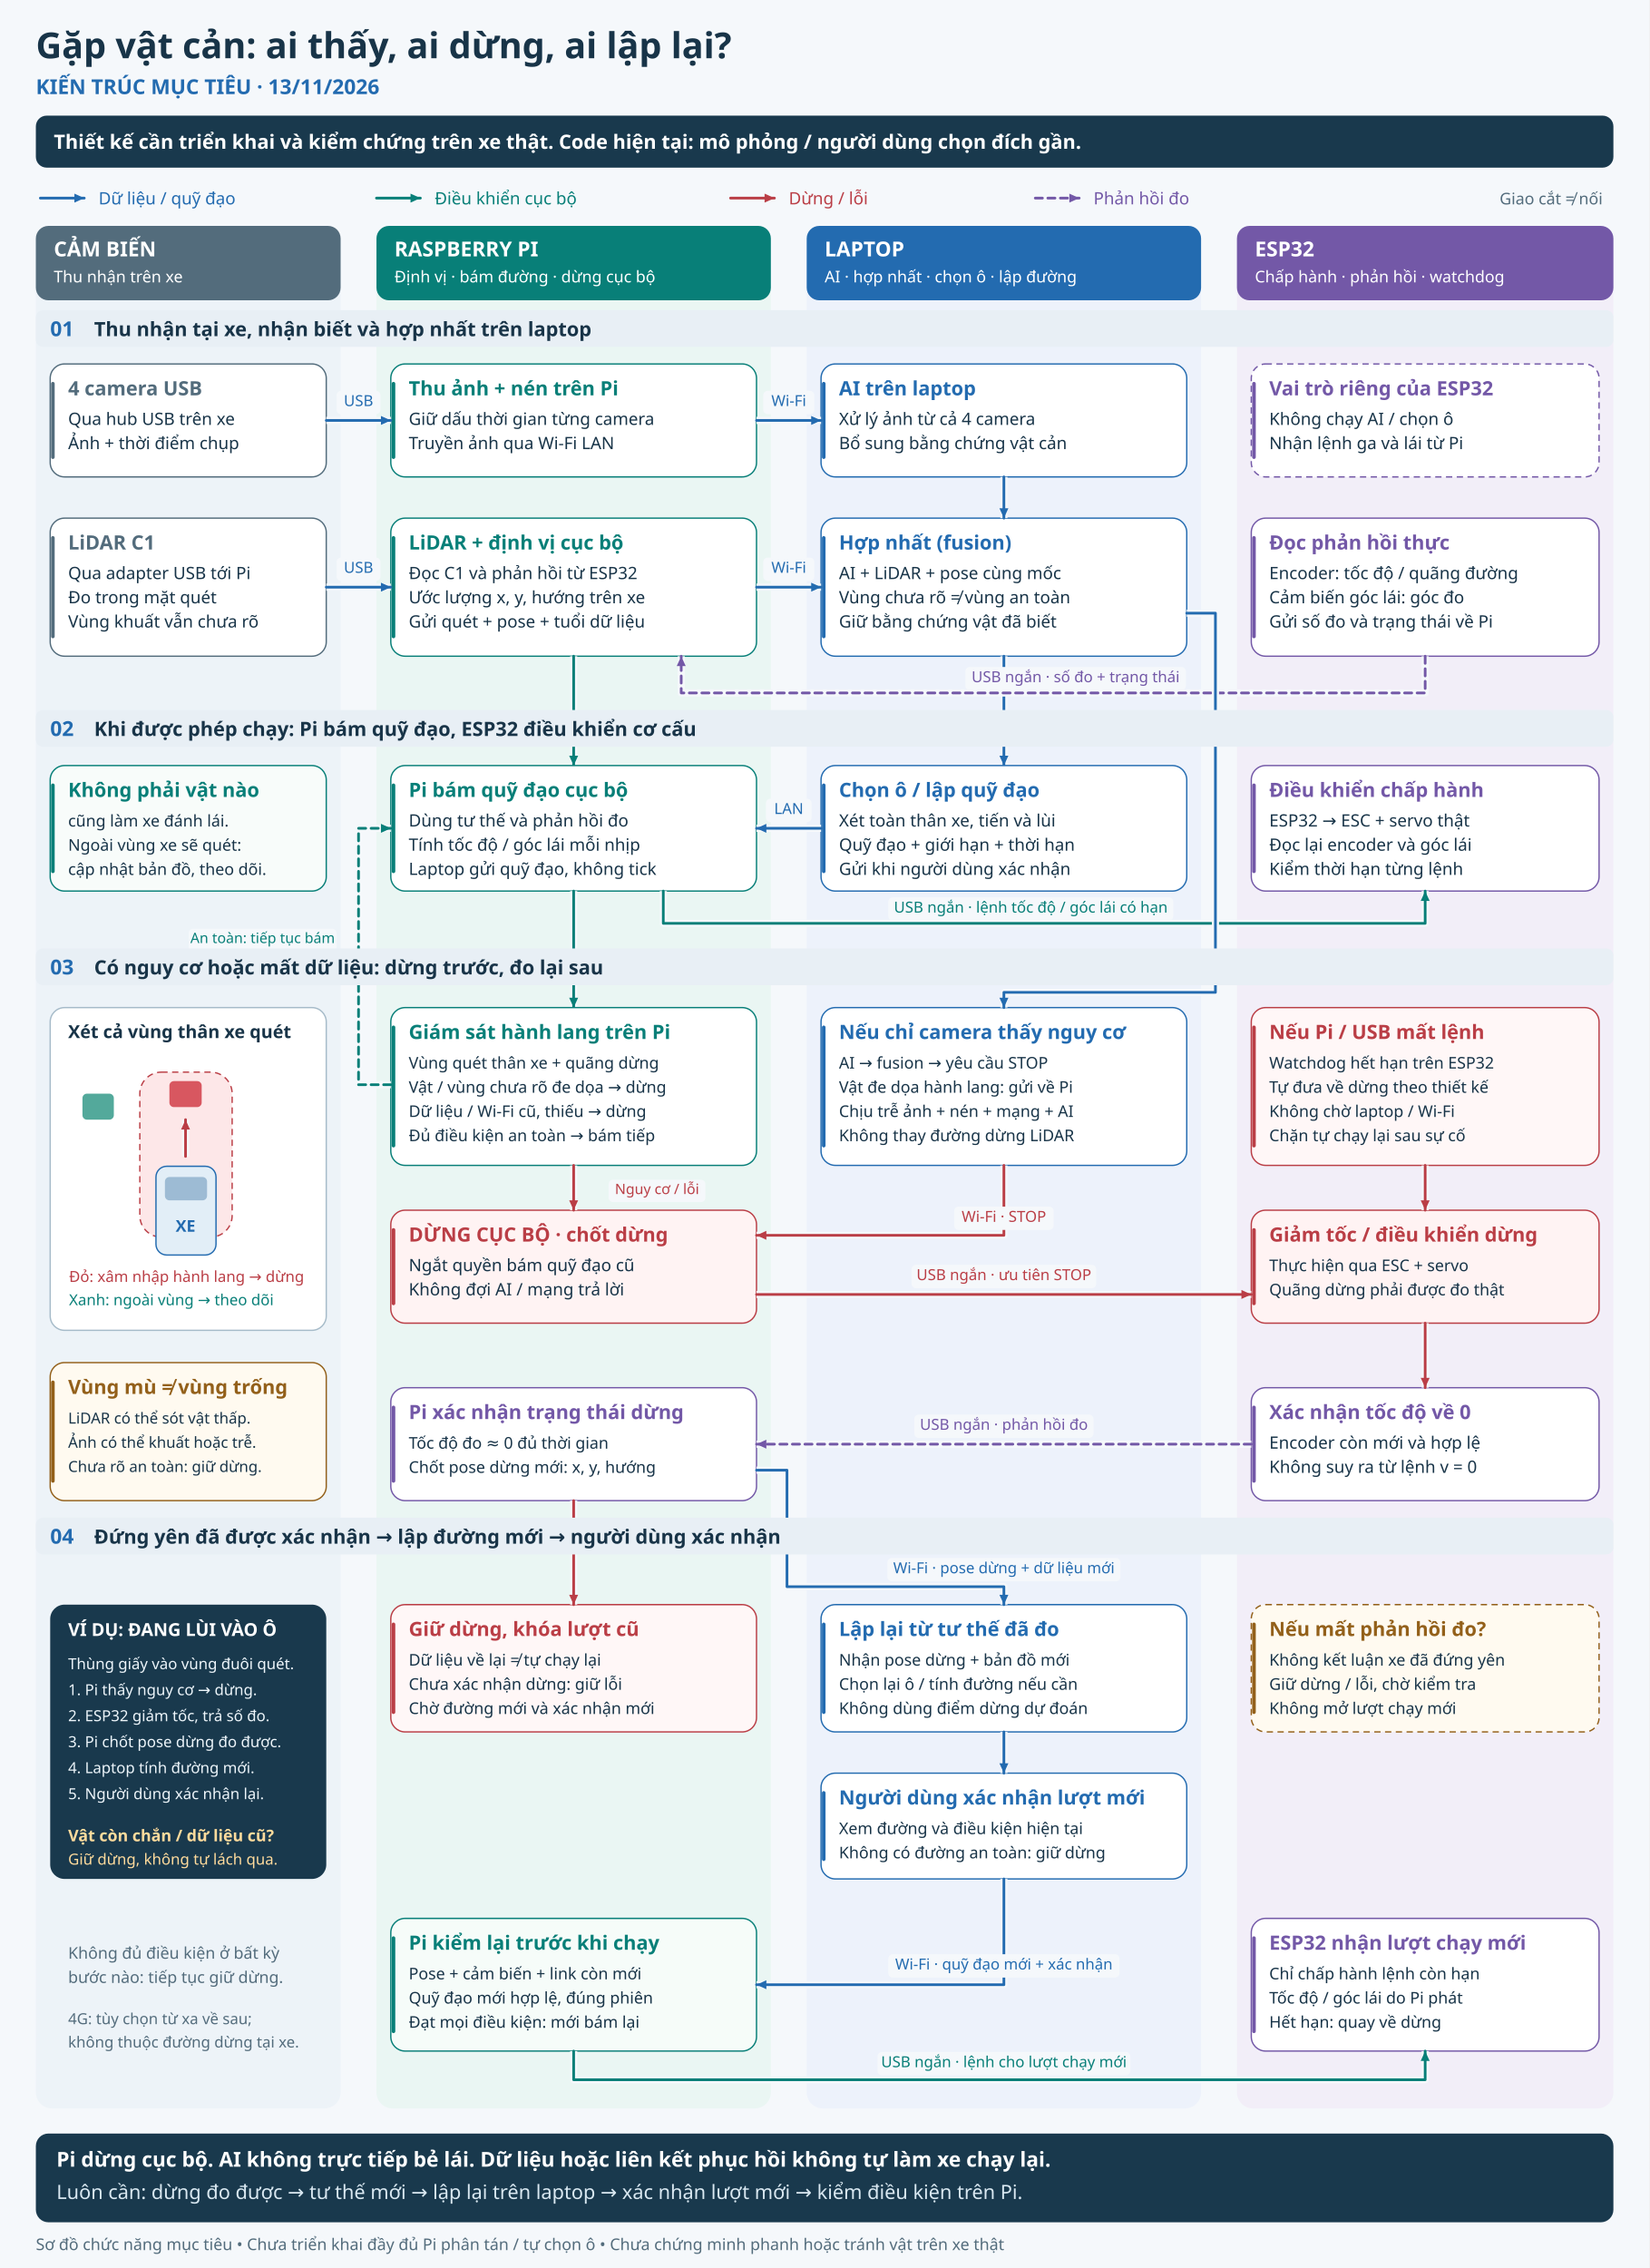
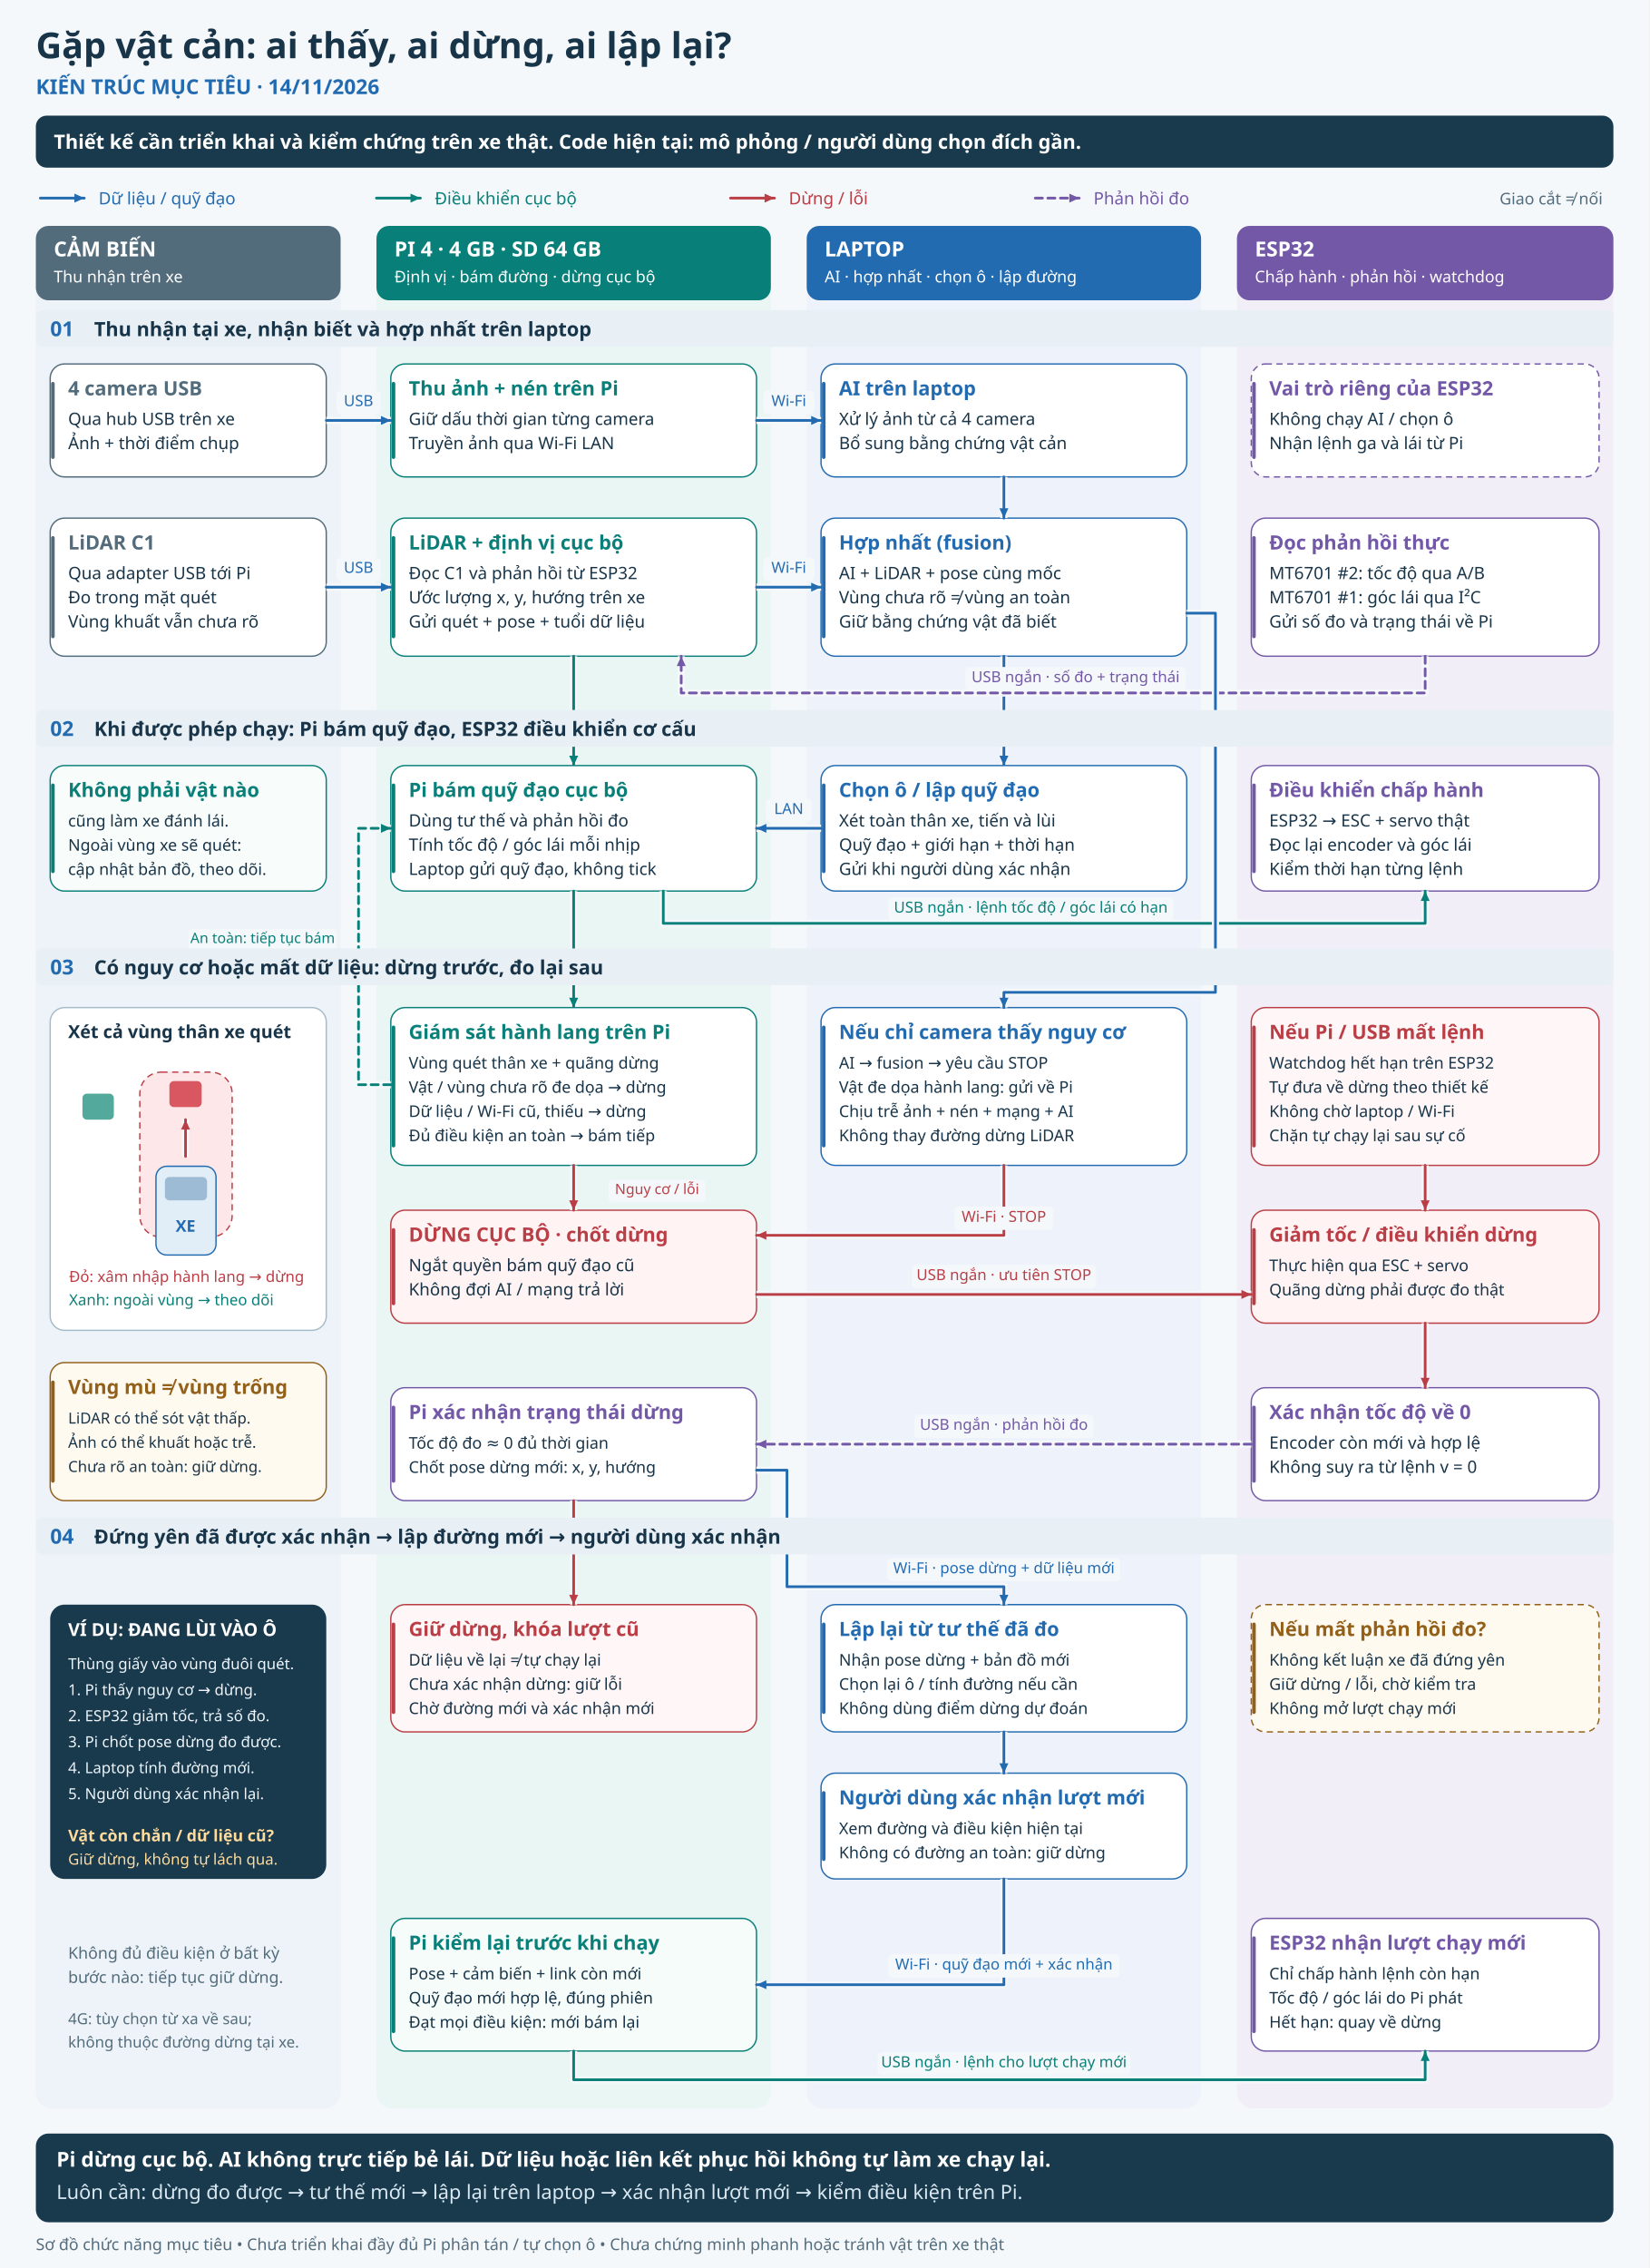
<svg xmlns="http://www.w3.org/2000/svg" width="1840" height="2530" viewBox="0 0 1840 2530" role="img" aria-labelledby="title desc">
  <rect width="1840" height="2530" fill="#f5f8fb" />
  <g font-family="Segoe UI" font-size="20">
    <text x="40" y="65" font-size="40" fill="#183448" font-weight="600" text-anchor="start">Gặp vật cản: ai thấy, ai dừng, ai lập lại?</text>
-     <text x="40" y="105" font-size="23" fill="#236bb0" font-weight="600" text-anchor="start">KIẾN TRÚC MỤC TIÊU · 13/11/2026</text>
+     <text x="40" y="105" font-size="23" fill="#236bb0" font-weight="600" text-anchor="start">KIẾN TRÚC MỤC TIÊU · 14/11/2026</text>
    <rect x="40" y="129" width="1760" height="58" rx="12" fill="#19394d" stroke="none" stroke-width="1.5" />
    <text x="60" y="166" font-size="22" fill="white" font-weight="600" text-anchor="start">Thiết kế cần triển khai và kiểm chứng trên xe thật. Code hiện tại: mô phỏng / người dùng chọn đích gần.</text>
    <path d="M 45,221 L 94,221" fill="none" stroke="#f5f8fb" stroke-width="8" stroke-linejoin="round" />
    <path d="M 45,221 L 94,221" fill="none" stroke="#236bb0" stroke-width="3" stroke-linecap="round" stroke-linejoin="round" />
    <polygon points="94.00,221.00 83.00,216.00 83.00,226.00" fill="#236bb0" />
    <text x="110" y="228" font-size="19" fill="#236bb0" font-weight="400" text-anchor="start">Dữ liệu / quỹ đạo</text>
    <path d="M 420,221 L 469,221" fill="none" stroke="#f5f8fb" stroke-width="8" stroke-linejoin="round" />
    <path d="M 420,221 L 469,221" fill="none" stroke="#087f78" stroke-width="3" stroke-linecap="round" stroke-linejoin="round" />
    <polygon points="469.00,221.00 458.00,216.00 458.00,226.00" fill="#087f78" />
    <text x="485" y="228" font-size="19" fill="#087f78" font-weight="400" text-anchor="start">Điều khiển cục bộ</text>
    <path d="M 815,221 L 864,221" fill="none" stroke="#f5f8fb" stroke-width="8" stroke-linejoin="round" />
    <path d="M 815,221 L 864,221" fill="none" stroke="#ba3e46" stroke-width="3" stroke-linecap="round" stroke-linejoin="round" />
    <polygon points="864.00,221.00 853.00,216.00 853.00,226.00" fill="#ba3e46" />
    <text x="880" y="228" font-size="19" fill="#ba3e46" font-weight="400" text-anchor="start">Dừng / lỗi</text>
    <path d="M 1155,221 L 1204,221" fill="none" stroke="#f5f8fb" stroke-width="8" stroke-linejoin="round" />
    <path d="M 1155,221 L 1204,221" fill="none" stroke="#7358a7" stroke-width="3" stroke-linecap="round" stroke-linejoin="round" stroke-dasharray="8 6" />
    <polygon points="1204.00,221.00 1193.00,216.00 1193.00,226.00" fill="#7358a7" />
    <text x="1220" y="228" font-size="19" fill="#7358a7" font-weight="400" text-anchor="start">Phản hồi đo</text>
    <text x="1788" y="228" font-size="18" fill="#536c7c" font-weight="400" text-anchor="end">Giao cắt ≠ nối</text>
    <rect x="40" y="252" width="340" height="2100" rx="18" fill="#edf3f8" stroke="none" stroke-width="1.5" />
    <rect x="40" y="252" width="340" height="83" rx="14" fill="#536c7c" stroke="none" stroke-width="1.5" />
    <text x="60" y="286" font-size="23" fill="white" font-weight="600" text-anchor="start">CẢM BIẾN</text>
    <text x="60" y="315" font-size="18" fill="white" font-weight="400" text-anchor="start">Thu nhận trên xe</text>
    <rect x="420" y="252" width="440" height="2100" rx="18" fill="#eaf6f3" stroke="none" stroke-width="1.5" />
    <rect x="420" y="252" width="440" height="83" rx="14" fill="#087f78" stroke="none" stroke-width="1.5" />
-     <text x="440" y="286" font-size="23" fill="white" font-weight="600" text-anchor="start">RASPBERRY PI</text>
+     <text x="440" y="286" font-size="23" fill="white" font-weight="600" text-anchor="start">PI 4 · 4 GB · SD 64 GB</text>
    <text x="440" y="315" font-size="18" fill="white" font-weight="400" text-anchor="start">Định vị · bám đường · dừng cục bộ</text>
    <rect x="900" y="252" width="440" height="2100" rx="18" fill="#edf2fb" stroke="none" stroke-width="1.5" />
    <rect x="900" y="252" width="440" height="83" rx="14" fill="#236bb0" stroke="none" stroke-width="1.5" />
    <text x="920" y="286" font-size="23" fill="white" font-weight="600" text-anchor="start">LAPTOP</text>
    <text x="920" y="315" font-size="18" fill="white" font-weight="400" text-anchor="start">AI · hợp nhất · chọn ô · lập đường</text>
    <rect x="1380" y="252" width="420" height="2100" rx="18" fill="#f2eef8" stroke="none" stroke-width="1.5" />
    <rect x="1380" y="252" width="420" height="83" rx="14" fill="#7358a7" stroke="none" stroke-width="1.5" />
    <text x="1400" y="286" font-size="23" fill="white" font-weight="600" text-anchor="start">ESP32</text>
    <text x="1400" y="315" font-size="18" fill="white" font-weight="400" text-anchor="start">Chấp hành · phản hồi · watchdog</text>
    <rect x="56" y="406" width="308" height="126" rx="16" fill="white" stroke="#536c7c" stroke-width="1.5" />
    <rect x="57" y="426" width="4" height="86" rx="2" fill="#536c7c" stroke="none" stroke-width="1.5" />
    <text x="76" y="441" font-size="22" fill="#536c7c" font-weight="600" text-anchor="start">4 camera USB</text>
    <text x="76" y="474" font-size="19" fill="#183448" font-weight="400" text-anchor="start">Qua hub USB trên xe</text>
    <text x="76" y="501" font-size="19" fill="#183448" font-weight="400" text-anchor="start">Ảnh + thời điểm chụp</text>
    <rect x="436" y="406" width="408" height="126" rx="16" fill="white" stroke="#087f78" stroke-width="1.5" />
    <rect x="437" y="426" width="4" height="86" rx="2" fill="#087f78" stroke="none" stroke-width="1.5" />
    <text x="456" y="441" font-size="22" fill="#087f78" font-weight="600" text-anchor="start">Thu ảnh + nén trên Pi</text>
    <text x="456" y="474" font-size="19" fill="#183448" font-weight="400" text-anchor="start">Giữ dấu thời gian từng camera</text>
    <text x="456" y="501" font-size="19" fill="#183448" font-weight="400" text-anchor="start">Truyền ảnh qua Wi-Fi LAN</text>
    <rect x="916" y="406" width="408" height="126" rx="16" fill="white" stroke="#236bb0" stroke-width="1.5" />
    <rect x="917" y="426" width="4" height="86" rx="2" fill="#236bb0" stroke="none" stroke-width="1.5" />
    <text x="936" y="441" font-size="22" fill="#236bb0" font-weight="600" text-anchor="start">AI trên laptop</text>
    <text x="936" y="474" font-size="19" fill="#183448" font-weight="400" text-anchor="start">Xử lý ảnh từ cả 4 camera</text>
    <text x="936" y="501" font-size="19" fill="#183448" font-weight="400" text-anchor="start">Bổ sung bằng chứng vật cản</text>
    <rect x="1396" y="406" width="388" height="126" rx="16" fill="white" stroke="#7358a7" stroke-width="1.5" stroke-dasharray="7 5" />
    <rect x="1397" y="426" width="4" height="86" rx="2" fill="#7358a7" stroke="none" stroke-width="1.5" />
    <text x="1416" y="441" font-size="22" fill="#7358a7" font-weight="600" text-anchor="start">Vai trò riêng của ESP32</text>
    <text x="1416" y="474" font-size="19" fill="#183448" font-weight="400" text-anchor="start">Không chạy AI / chọn ô</text>
    <text x="1416" y="501" font-size="19" fill="#183448" font-weight="400" text-anchor="start">Nhận lệnh ga và lái từ Pi</text>
    <path d="M 364,469 L 436,469" fill="none" stroke="#f5f8fb" stroke-width="8" stroke-linejoin="round" />
    <path d="M 364,469 L 436,469" fill="none" stroke="#236bb0" stroke-width="3" stroke-linecap="round" stroke-linejoin="round" />
    <polygon points="436.00,469.00 425.00,464.00 425.00,474.00" fill="#236bb0" />
    <rect x="375.5" y="436" width="49.0" height="26" rx="5" fill="#f5f8fb" stroke="none" stroke-width="1.5" />
    <text x="400" y="453" font-size="17" fill="#236bb0" font-weight="400" text-anchor="middle">USB</text>
    <path d="M 844,469 L 916,469" fill="none" stroke="#f5f8fb" stroke-width="8" stroke-linejoin="round" />
    <path d="M 844,469 L 916,469" fill="none" stroke="#236bb0" stroke-width="3" stroke-linecap="round" stroke-linejoin="round" />
    <polygon points="916.00,469.00 905.00,464.00 905.00,474.00" fill="#236bb0" />
    <rect x="851.5" y="436" width="57.0" height="26" rx="5" fill="#f5f8fb" stroke="none" stroke-width="1.5" />
    <text x="880" y="453" font-size="17" fill="#236bb0" font-weight="400" text-anchor="middle">Wi-Fi</text>
    <rect x="56" y="578" width="308" height="154" rx="16" fill="white" stroke="#536c7c" stroke-width="1.5" />
    <rect x="57" y="598" width="4" height="114" rx="2" fill="#536c7c" stroke="none" stroke-width="1.5" />
    <text x="76" y="613" font-size="22" fill="#536c7c" font-weight="600" text-anchor="start">LiDAR C1</text>
    <text x="76" y="646" font-size="19" fill="#183448" font-weight="400" text-anchor="start">Qua adapter USB tới Pi</text>
    <text x="76" y="673" font-size="19" fill="#183448" font-weight="400" text-anchor="start">Đo trong mặt quét</text>
    <text x="76" y="700" font-size="19" fill="#183448" font-weight="400" text-anchor="start">Vùng khuất vẫn chưa rõ</text>
    <rect x="436" y="578" width="408" height="154" rx="16" fill="white" stroke="#087f78" stroke-width="1.5" />
    <rect x="437" y="598" width="4" height="114" rx="2" fill="#087f78" stroke="none" stroke-width="1.5" />
    <text x="456" y="613" font-size="22" fill="#087f78" font-weight="600" text-anchor="start">LiDAR + định vị cục bộ</text>
    <text x="456" y="646" font-size="19" fill="#183448" font-weight="400" text-anchor="start">Đọc C1 và phản hồi từ ESP32</text>
    <text x="456" y="673" font-size="19" fill="#183448" font-weight="400" text-anchor="start">Ước lượng x, y, hướng trên xe</text>
    <text x="456" y="700" font-size="19" fill="#183448" font-weight="400" text-anchor="start">Gửi quét + pose + tuổi dữ liệu</text>
    <rect x="916" y="578" width="408" height="154" rx="16" fill="white" stroke="#236bb0" stroke-width="1.5" />
    <rect x="917" y="598" width="4" height="114" rx="2" fill="#236bb0" stroke="none" stroke-width="1.5" />
    <text x="936" y="613" font-size="22" fill="#236bb0" font-weight="600" text-anchor="start">Hợp nhất (fusion)</text>
    <text x="936" y="646" font-size="19" fill="#183448" font-weight="400" text-anchor="start">AI + LiDAR + pose cùng mốc</text>
    <text x="936" y="673" font-size="19" fill="#183448" font-weight="400" text-anchor="start">Vùng chưa rõ ≠ vùng an toàn</text>
    <text x="936" y="700" font-size="19" fill="#183448" font-weight="400" text-anchor="start">Giữ bằng chứng vật đã biết</text>
    <rect x="1396" y="578" width="388" height="154" rx="16" fill="white" stroke="#7358a7" stroke-width="1.5" />
    <rect x="1397" y="598" width="4" height="114" rx="2" fill="#7358a7" stroke="none" stroke-width="1.5" />
    <text x="1416" y="613" font-size="22" fill="#7358a7" font-weight="600" text-anchor="start">Đọc phản hồi thực</text>
-     <text x="1416" y="646" font-size="19" fill="#183448" font-weight="400" text-anchor="start">Encoder: tốc độ / quãng đường</text>
-     <text x="1416" y="673" font-size="19" fill="#183448" font-weight="400" text-anchor="start">Cảm biến góc lái: góc đo</text>
+     <text x="1416" y="646" font-size="19" fill="#183448" font-weight="400" text-anchor="start">MT6701 #2: tốc độ qua A/B</text>
+     <text x="1416" y="673" font-size="19" fill="#183448" font-weight="400" text-anchor="start">MT6701 #1: góc lái qua I²C</text>
    <text x="1416" y="700" font-size="19" fill="#183448" font-weight="400" text-anchor="start">Gửi số đo và trạng thái về Pi</text>
    <path d="M 364,655 L 436,655" fill="none" stroke="#f5f8fb" stroke-width="8" stroke-linejoin="round" />
    <path d="M 364,655 L 436,655" fill="none" stroke="#236bb0" stroke-width="3" stroke-linecap="round" stroke-linejoin="round" />
    <polygon points="436.00,655.00 425.00,650.00 425.00,660.00" fill="#236bb0" />
    <rect x="375.5" y="622" width="49.0" height="26" rx="5" fill="#f5f8fb" stroke="none" stroke-width="1.5" />
    <text x="400" y="639" font-size="17" fill="#236bb0" font-weight="400" text-anchor="middle">USB</text>
    <path d="M 844,655 L 916,655" fill="none" stroke="#f5f8fb" stroke-width="8" stroke-linejoin="round" />
    <path d="M 844,655 L 916,655" fill="none" stroke="#236bb0" stroke-width="3" stroke-linecap="round" stroke-linejoin="round" />
    <polygon points="916.00,655.00 905.00,650.00 905.00,660.00" fill="#236bb0" />
    <rect x="851.5" y="622" width="57.0" height="26" rx="5" fill="#f5f8fb" stroke="none" stroke-width="1.5" />
    <text x="880" y="639" font-size="17" fill="#236bb0" font-weight="400" text-anchor="middle">Wi-Fi</text>
    <path d="M 1120,532 L 1120,578" fill="none" stroke="#f5f8fb" stroke-width="8" stroke-linejoin="round" />
    <path d="M 1120,532 L 1120,578" fill="none" stroke="#236bb0" stroke-width="3" stroke-linecap="round" stroke-linejoin="round" />
    <polygon points="1120.00,578.00 1125.00,567.00 1115.00,567.00" fill="#236bb0" />
    <path d="M 1120,732 L 1120,854" fill="none" stroke="#f5f8fb" stroke-width="8" stroke-linejoin="round" />
    <path d="M 1120,732 L 1120,854" fill="none" stroke="#236bb0" stroke-width="3" stroke-linecap="round" stroke-linejoin="round" />
    <polygon points="1120.00,854.00 1125.00,843.00 1115.00,843.00" fill="#236bb0" />
    <path d="M 1590,732 L 1590,773 L 760,773 L 760,732" fill="none" stroke="#f5f8fb" stroke-width="8" stroke-linejoin="round" />
    <path d="M 1590,732 L 1590,773 L 760,773 L 760,732" fill="none" stroke="#7358a7" stroke-width="3" stroke-linecap="round" stroke-linejoin="round" stroke-dasharray="8 6" />
    <polygon points="760.00,732.00 755.00,743.00 765.00,743.00" fill="#7358a7" />
    <rect x="1077.0" y="744" width="246.0" height="26" rx="5" fill="#f5f8fb" stroke="none" stroke-width="1.5" />
    <text x="1200" y="761" font-size="17" fill="#7358a7" font-weight="400" text-anchor="middle">USB ngắn · số đo + trạng thái</text>
    <path d="M 640,732 L 640,854" fill="none" stroke="#f5f8fb" stroke-width="8" stroke-linejoin="round" />
    <path d="M 640,732 L 640,854" fill="none" stroke="#087f78" stroke-width="3" stroke-linecap="round" stroke-linejoin="round" />
    <polygon points="640.00,854.00 645.00,843.00 635.00,843.00" fill="#087f78" />
    <rect x="56" y="854" width="308" height="140" rx="16" fill="#f8fcfa" stroke="#087f78" stroke-width="1.5" />
    <rect x="57" y="874" width="4" height="100" rx="2" fill="#087f78" stroke="none" stroke-width="1.5" />
    <text x="76" y="889" font-size="22" fill="#087f78" font-weight="600" text-anchor="start">Không phải vật nào</text>
    <text x="76" y="922" font-size="18" fill="#183448" font-weight="400" text-anchor="start">cũng làm xe đánh lái.</text>
    <text x="76" y="949" font-size="18" fill="#183448" font-weight="400" text-anchor="start">Ngoài vùng xe sẽ quét:</text>
    <text x="76" y="976" font-size="18" fill="#183448" font-weight="400" text-anchor="start">cập nhật bản đồ, theo dõi.</text>
    <rect x="436" y="854" width="408" height="140" rx="16" fill="white" stroke="#087f78" stroke-width="1.5" />
    <rect x="437" y="874" width="4" height="100" rx="2" fill="#087f78" stroke="none" stroke-width="1.5" />
    <text x="456" y="889" font-size="22" fill="#087f78" font-weight="600" text-anchor="start">Pi bám quỹ đạo cục bộ</text>
    <text x="456" y="922" font-size="19" fill="#183448" font-weight="400" text-anchor="start">Dùng tư thế và phản hồi đo</text>
    <text x="456" y="949" font-size="19" fill="#183448" font-weight="400" text-anchor="start">Tính tốc độ / góc lái mỗi nhịp</text>
    <text x="456" y="976" font-size="19" fill="#183448" font-weight="400" text-anchor="start">Laptop gửi quỹ đạo, không tick</text>
    <rect x="916" y="854" width="408" height="140" rx="16" fill="white" stroke="#236bb0" stroke-width="1.5" />
    <rect x="917" y="874" width="4" height="100" rx="2" fill="#236bb0" stroke="none" stroke-width="1.5" />
    <text x="936" y="889" font-size="22" fill="#236bb0" font-weight="600" text-anchor="start">Chọn ô / lập quỹ đạo</text>
    <text x="936" y="922" font-size="19" fill="#183448" font-weight="400" text-anchor="start">Xét toàn thân xe, tiến và lùi</text>
    <text x="936" y="949" font-size="19" fill="#183448" font-weight="400" text-anchor="start">Quỹ đạo + giới hạn + thời hạn</text>
    <text x="936" y="976" font-size="19" fill="#183448" font-weight="400" text-anchor="start">Gửi khi người dùng xác nhận</text>
    <rect x="1396" y="854" width="388" height="140" rx="16" fill="white" stroke="#7358a7" stroke-width="1.5" />
    <rect x="1397" y="874" width="4" height="100" rx="2" fill="#7358a7" stroke="none" stroke-width="1.5" />
    <text x="1416" y="889" font-size="22" fill="#7358a7" font-weight="600" text-anchor="start">Điều khiển chấp hành</text>
    <text x="1416" y="922" font-size="19" fill="#183448" font-weight="400" text-anchor="start">ESP32 → ESC + servo thật</text>
    <text x="1416" y="949" font-size="19" fill="#183448" font-weight="400" text-anchor="start">Đọc lại encoder và góc lái</text>
    <text x="1416" y="976" font-size="19" fill="#183448" font-weight="400" text-anchor="start">Kiểm thời hạn từng lệnh</text>
    <path d="M 916,924 L 844,924" fill="none" stroke="#f5f8fb" stroke-width="8" stroke-linejoin="round" />
    <path d="M 916,924 L 844,924" fill="none" stroke="#236bb0" stroke-width="3" stroke-linecap="round" stroke-linejoin="round" />
    <polygon points="844.00,924.00 855.00,929.00 855.00,919.00" fill="#236bb0" />
    <rect x="854.5" y="891" width="51.0" height="26" rx="5" fill="#f5f8fb" stroke="none" stroke-width="1.5" />
    <text x="880" y="908" font-size="17" fill="#236bb0" font-weight="400" text-anchor="middle">LAN</text>
    <path d="M 740,994 L 740,1030 L 1590,1030 L 1590,994" fill="none" stroke="#f5f8fb" stroke-width="8" stroke-linejoin="round" />
    <path d="M 740,994 L 740,1030 L 1590,1030 L 1590,994" fill="none" stroke="#087f78" stroke-width="3" stroke-linecap="round" stroke-linejoin="round" />
    <polygon points="1590.00,994.00 1585.00,1005.00 1595.00,1005.00" fill="#087f78" />
    <rect x="991.0" y="1001" width="318.0" height="26" rx="5" fill="#f5f8fb" stroke="none" stroke-width="1.5" />
    <text x="1150" y="1018" font-size="17" fill="#087f78" font-weight="400" text-anchor="middle">USB ngắn · lệnh tốc độ / góc lái có hạn</text>
    <path d="M 640,994 L 640,1124" fill="none" stroke="#f5f8fb" stroke-width="8" stroke-linejoin="round" />
    <path d="M 640,994 L 640,1124" fill="none" stroke="#087f78" stroke-width="3" stroke-linecap="round" stroke-linejoin="round" />
    <polygon points="640.00,1124.00 645.00,1113.00 635.00,1113.00" fill="#087f78" />
    <rect x="436" y="1124" width="408" height="176" rx="16" fill="white" stroke="#087f78" stroke-width="1.5" />
    <rect x="437" y="1144" width="4" height="136" rx="2" fill="#087f78" stroke="none" stroke-width="1.5" />
    <text x="456" y="1159" font-size="22" fill="#087f78" font-weight="600" text-anchor="start">Giám sát hành lang trên Pi</text>
    <text x="456" y="1192" font-size="18" fill="#183448" font-weight="400" text-anchor="start">Vùng quét thân xe + quãng dừng</text>
    <text x="456" y="1219" font-size="18" fill="#183448" font-weight="400" text-anchor="start">Vật / vùng chưa rõ đe dọa → dừng</text>
    <text x="456" y="1246" font-size="18" fill="#183448" font-weight="400" text-anchor="start">Dữ liệu / Wi-Fi cũ, thiếu → dừng</text>
    <text x="456" y="1273" font-size="18" fill="#183448" font-weight="400" text-anchor="start">Đủ điều kiện an toàn → bám tiếp</text>
    <rect x="916" y="1124" width="408" height="176" rx="16" fill="white" stroke="#236bb0" stroke-width="1.5" />
    <rect x="917" y="1144" width="4" height="136" rx="2" fill="#236bb0" stroke="none" stroke-width="1.5" />
    <text x="936" y="1159" font-size="22" fill="#236bb0" font-weight="600" text-anchor="start">Nếu chỉ camera thấy nguy cơ</text>
    <text x="936" y="1192" font-size="18" fill="#183448" font-weight="400" text-anchor="start">AI → fusion → yêu cầu STOP</text>
    <text x="936" y="1219" font-size="18" fill="#183448" font-weight="400" text-anchor="start">Vật đe dọa hành lang: gửi về Pi</text>
    <text x="936" y="1246" font-size="18" fill="#183448" font-weight="400" text-anchor="start">Chịu trễ ảnh + nén + mạng + AI</text>
    <text x="936" y="1273" font-size="18" fill="#183448" font-weight="400" text-anchor="start">Không thay đường dừng LiDAR</text>
    <rect x="1396" y="1124" width="388" height="176" rx="16" fill="#fff7f7" stroke="#ba3e46" stroke-width="1.5" />
    <rect x="1397" y="1144" width="4" height="136" rx="2" fill="#ba3e46" stroke="none" stroke-width="1.5" />
    <text x="1416" y="1159" font-size="22" fill="#ba3e46" font-weight="600" text-anchor="start">Nếu Pi / USB mất lệnh</text>
    <text x="1416" y="1192" font-size="18" fill="#183448" font-weight="400" text-anchor="start">Watchdog hết hạn trên ESP32</text>
    <text x="1416" y="1219" font-size="18" fill="#183448" font-weight="400" text-anchor="start">Tự đưa về dừng theo thiết kế</text>
    <text x="1416" y="1246" font-size="18" fill="#183448" font-weight="400" text-anchor="start">Không chờ laptop / Wi-Fi</text>
    <text x="1416" y="1273" font-size="18" fill="#183448" font-weight="400" text-anchor="start">Chặn tự chạy lại sau sự cố</text>
    <path d="M 1324,684 L 1356,684 L 1356,1107 L 1120,1107 L 1120,1124" fill="none" stroke="#f5f8fb" stroke-width="8" stroke-linejoin="round" />
    <path d="M 1324,684 L 1356,684 L 1356,1107 L 1120,1107 L 1120,1124" fill="none" stroke="#236bb0" stroke-width="3" stroke-linecap="round" stroke-linejoin="round" />
    <polygon points="1120.00,1124.00 1125.00,1113.00 1115.00,1113.00" fill="#236bb0" />
    <path d="M 436,1210 L 400,1210 L 400,924 L 436,924" fill="none" stroke="#f5f8fb" stroke-width="8" stroke-linejoin="round" />
    <path d="M 436,1210 L 400,1210 L 400,924 L 436,924" fill="none" stroke="#087f78" stroke-width="3" stroke-linecap="round" stroke-linejoin="round" stroke-dasharray="8 6" />
    <polygon points="436.00,924.00 425.00,919.00 425.00,929.00" fill="#087f78" />
    <rect x="210.5" y="1036" width="165.0" height="25" rx="5" fill="#f5f8fb" stroke="none" stroke-width="1.5" />
    <text x="293" y="1052" font-size="16" fill="#087f78" font-weight="400" text-anchor="middle">An toàn: tiếp tục bám</text>
    <rect x="56" y="1124" width="308" height="360" rx="16" fill="white" stroke="#a6bbc9" stroke-width="1.5" />
    <text x="76" y="1158" font-size="20" fill="#183448" font-weight="600" text-anchor="start">Xét cả vùng thân xe quét</text>
    <rect x="156" y="1196" width="103" height="184" rx="24" fill="#fde7e8" stroke="#ba3e46" stroke-width="1.5" stroke-dasharray="7 5" />
    <rect x="174" y="1301" width="67" height="99" rx="12" fill="#e2eef7" stroke="#236bb0" stroke-width="1.5" />
    <rect x="184" y="1313" width="47" height="26" rx="5" fill="#9dbbd4" stroke="none" stroke-width="1.5" />
    <text x="207" y="1374" font-size="18" fill="#236bb0" font-weight="600" text-anchor="middle">XE</text>
    <path d="M 207,1290 L 207,1249" fill="none" stroke="#f5f8fb" stroke-width="8" stroke-linejoin="round" />
    <path d="M 207,1290 L 207,1249" fill="none" stroke="#ba3e46" stroke-width="3" stroke-linecap="round" stroke-linejoin="round" />
    <polygon points="207.00,1249.00 202.00,1260.00 212.00,1260.00" fill="#ba3e46" />
    <rect x="189" y="1206" width="36" height="29" rx="5" fill="#d85760" stroke="none" stroke-width="1.5" />
    <rect x="92" y="1220" width="35" height="29" rx="5" fill="#53a99b" stroke="none" stroke-width="1.5" />
    <text x="77" y="1430" font-size="17" fill="#ba3e46" font-weight="400" text-anchor="start">Đỏ: xâm nhập hành lang → dừng</text>
    <text x="77" y="1456" font-size="17" fill="#087f78" font-weight="400" text-anchor="start">Xanh: ngoài vùng → theo dõi</text>
    <rect x="436" y="1350" width="408" height="126" rx="16" fill="#fff3f3" stroke="#ba3e46" stroke-width="1.5" />
    <rect x="437" y="1370" width="4" height="86" rx="2" fill="#ba3e46" stroke="none" stroke-width="1.5" />
    <text x="456" y="1385" font-size="22" fill="#ba3e46" font-weight="600" text-anchor="start">DỪNG CỤC BỘ · chốt dừng</text>
    <text x="456" y="1418" font-size="19" fill="#183448" font-weight="400" text-anchor="start">Ngắt quyền bám quỹ đạo cũ</text>
    <text x="456" y="1445" font-size="19" fill="#183448" font-weight="400" text-anchor="start">Không đợi AI / mạng trả lời</text>
    <rect x="1396" y="1350" width="388" height="126" rx="16" fill="#fff3f3" stroke="#ba3e46" stroke-width="1.5" />
    <rect x="1397" y="1370" width="4" height="86" rx="2" fill="#ba3e46" stroke="none" stroke-width="1.5" />
    <text x="1416" y="1385" font-size="22" fill="#ba3e46" font-weight="600" text-anchor="start">Giảm tốc / điều khiển dừng</text>
    <text x="1416" y="1418" font-size="18" fill="#183448" font-weight="400" text-anchor="start">Thực hiện qua ESC + servo</text>
    <text x="1416" y="1445" font-size="18" fill="#183448" font-weight="400" text-anchor="start">Quãng dừng phải được đo thật</text>
    <path d="M 640,1300 L 640,1350" fill="none" stroke="#f5f8fb" stroke-width="8" stroke-linejoin="round" />
    <path d="M 640,1300 L 640,1350" fill="none" stroke="#ba3e46" stroke-width="3" stroke-linecap="round" stroke-linejoin="round" />
    <polygon points="640.00,1350.00 645.00,1339.00 635.00,1339.00" fill="#ba3e46" />
    <rect x="679.0" y="1316" width="108.0" height="25" rx="5" fill="#f5f8fb" stroke="none" stroke-width="1.5" />
    <text x="733" y="1332" font-size="16" fill="#ba3e46" font-weight="400" text-anchor="middle">Nguy cơ / lỗi</text>
    <path d="M 1120,1300 L 1120,1378 L 844,1378" fill="none" stroke="#f5f8fb" stroke-width="8" stroke-linejoin="round" />
    <path d="M 1120,1300 L 1120,1378 L 844,1378" fill="none" stroke="#ba3e46" stroke-width="3" stroke-linecap="round" stroke-linejoin="round" />
    <polygon points="844.00,1378.00 855.00,1383.00 855.00,1373.00" fill="#ba3e46" />
    <rect x="1064.5" y="1346" width="111.0" height="26" rx="5" fill="#f5f8fb" stroke="none" stroke-width="1.5" />
    <text x="1120" y="1363" font-size="17" fill="#ba3e46" font-weight="400" text-anchor="middle">Wi-Fi · STOP</text>
    <path d="M 844,1444 L 1396,1444" fill="none" stroke="#f5f8fb" stroke-width="8" stroke-linejoin="round" />
    <path d="M 844,1444 L 1396,1444" fill="none" stroke="#ba3e46" stroke-width="3" stroke-linecap="round" stroke-linejoin="round" />
    <polygon points="1396.00,1444.00 1385.00,1439.00 1385.00,1449.00" fill="#ba3e46" />
    <rect x="1017.0" y="1411" width="206.0" height="26" rx="5" fill="#f5f8fb" stroke="none" stroke-width="1.5" />
    <text x="1120" y="1428" font-size="17" fill="#ba3e46" font-weight="400" text-anchor="middle">USB ngắn · ưu tiên STOP</text>
    <path d="M 1590,1300 L 1590,1350" fill="none" stroke="#f5f8fb" stroke-width="8" stroke-linejoin="round" />
    <path d="M 1590,1300 L 1590,1350" fill="none" stroke="#ba3e46" stroke-width="3" stroke-linecap="round" stroke-linejoin="round" />
    <polygon points="1590.00,1350.00 1595.00,1339.00 1585.00,1339.00" fill="#ba3e46" />
    <rect x="56" y="1520" width="308" height="154" rx="16" fill="#fffaf0" stroke="#93601a" stroke-width="1.5" />
    <rect x="57" y="1540" width="4" height="114" rx="2" fill="#93601a" stroke="none" stroke-width="1.5" />
    <text x="76" y="1555" font-size="22" fill="#93601a" font-weight="600" text-anchor="start">Vùng mù ≠ vùng trống</text>
    <text x="76" y="1588" font-size="17" fill="#183448" font-weight="400" text-anchor="start">LiDAR có thể sót vật thấp.</text>
    <text x="76" y="1615" font-size="17" fill="#183448" font-weight="400" text-anchor="start">Ảnh có thể khuất hoặc trễ.</text>
    <text x="76" y="1642" font-size="17" fill="#183448" font-weight="400" text-anchor="start">Chưa rõ an toàn: giữ dừng.</text>
    <rect x="436" y="1548" width="408" height="126" rx="16" fill="white" stroke="#7358a7" stroke-width="1.5" />
    <rect x="437" y="1568" width="4" height="86" rx="2" fill="#7358a7" stroke="none" stroke-width="1.5" />
    <text x="456" y="1583" font-size="22" fill="#7358a7" font-weight="600" text-anchor="start">Pi xác nhận trạng thái dừng</text>
    <text x="456" y="1616" font-size="18" fill="#183448" font-weight="400" text-anchor="start">Tốc độ đo ≈ 0 đủ thời gian</text>
    <text x="456" y="1643" font-size="18" fill="#183448" font-weight="400" text-anchor="start">Chốt pose dừng mới: x, y, hướng</text>
    <rect x="1396" y="1548" width="388" height="126" rx="16" fill="white" stroke="#7358a7" stroke-width="1.5" />
    <rect x="1397" y="1568" width="4" height="86" rx="2" fill="#7358a7" stroke="none" stroke-width="1.5" />
    <text x="1416" y="1583" font-size="22" fill="#7358a7" font-weight="600" text-anchor="start">Xác nhận tốc độ về 0</text>
    <text x="1416" y="1616" font-size="19" fill="#183448" font-weight="400" text-anchor="start">Encoder còn mới và hợp lệ</text>
    <text x="1416" y="1643" font-size="19" fill="#183448" font-weight="400" text-anchor="start">Không suy ra từ lệnh v = 0</text>
    <path d="M 1590,1476 L 1590,1548" fill="none" stroke="#f5f8fb" stroke-width="8" stroke-linejoin="round" />
    <path d="M 1590,1476 L 1590,1548" fill="none" stroke="#ba3e46" stroke-width="3" stroke-linecap="round" stroke-linejoin="round" />
    <polygon points="1590.00,1548.00 1595.00,1537.00 1585.00,1537.00" fill="#ba3e46" />
    <path d="M 1396,1611 L 844,1611" fill="none" stroke="#f5f8fb" stroke-width="8" stroke-linejoin="round" />
    <path d="M 1396,1611 L 844,1611" fill="none" stroke="#7358a7" stroke-width="3" stroke-linecap="round" stroke-linejoin="round" stroke-dasharray="8 6" />
    <polygon points="844.00,1611.00 855.00,1616.00 855.00,1606.00" fill="#7358a7" />
    <rect x="1020.0" y="1578" width="200.0" height="26" rx="5" fill="#f5f8fb" stroke="none" stroke-width="1.5" />
    <text x="1120" y="1595" font-size="17" fill="#7358a7" font-weight="400" text-anchor="middle">USB ngắn · phản hồi đo</text>
    <rect x="436" y="1790" width="408" height="142" rx="16" fill="#fff7f7" stroke="#ba3e46" stroke-width="1.5" />
    <rect x="437" y="1810" width="4" height="102" rx="2" fill="#ba3e46" stroke="none" stroke-width="1.5" />
    <text x="456" y="1825" font-size="22" fill="#ba3e46" font-weight="600" text-anchor="start">Giữ dừng, khóa lượt cũ</text>
    <text x="456" y="1858" font-size="18" fill="#183448" font-weight="400" text-anchor="start">Dữ liệu về lại ≠ tự chạy lại</text>
    <text x="456" y="1885" font-size="18" fill="#183448" font-weight="400" text-anchor="start">Chưa xác nhận dừng: giữ lỗi</text>
    <text x="456" y="1912" font-size="18" fill="#183448" font-weight="400" text-anchor="start">Chờ đường mới và xác nhận mới</text>
    <rect x="916" y="1790" width="408" height="142" rx="16" fill="white" stroke="#236bb0" stroke-width="1.5" />
    <rect x="917" y="1810" width="4" height="102" rx="2" fill="#236bb0" stroke="none" stroke-width="1.5" />
    <text x="936" y="1825" font-size="22" fill="#236bb0" font-weight="600" text-anchor="start">Lập lại từ tư thế đã đo</text>
    <text x="936" y="1858" font-size="18" fill="#183448" font-weight="400" text-anchor="start">Nhận pose dừng + bản đồ mới</text>
    <text x="936" y="1885" font-size="18" fill="#183448" font-weight="400" text-anchor="start">Chọn lại ô / tính đường nếu cần</text>
    <text x="936" y="1912" font-size="18" fill="#183448" font-weight="400" text-anchor="start">Không dùng điểm dừng dự đoán</text>
    <rect x="1396" y="1790" width="388" height="142" rx="16" fill="#fffaf0" stroke="#93601a" stroke-width="1.5" stroke-dasharray="7 5" />
    <rect x="1397" y="1810" width="4" height="102" rx="2" fill="#93601a" stroke="none" stroke-width="1.5" />
    <text x="1416" y="1825" font-size="22" fill="#93601a" font-weight="600" text-anchor="start">Nếu mất phản hồi đo?</text>
    <text x="1416" y="1858" font-size="18" fill="#183448" font-weight="400" text-anchor="start">Không kết luận xe đã đứng yên</text>
    <text x="1416" y="1885" font-size="18" fill="#183448" font-weight="400" text-anchor="start">Giữ dừng / lỗi, chờ kiểm tra</text>
    <text x="1416" y="1912" font-size="18" fill="#183448" font-weight="400" text-anchor="start">Không mở lượt chạy mới</text>
    <path d="M 640,1674 L 640,1790" fill="none" stroke="#f5f8fb" stroke-width="8" stroke-linejoin="round" />
    <path d="M 640,1674 L 640,1790" fill="none" stroke="#ba3e46" stroke-width="3" stroke-linecap="round" stroke-linejoin="round" />
    <polygon points="640.00,1790.00 645.00,1779.00 635.00,1779.00" fill="#ba3e46" />
    <path d="M 844,1640 L 878,1640 L 878,1770 L 1120,1770 L 1120,1790" fill="none" stroke="#f5f8fb" stroke-width="8" stroke-linejoin="round" />
    <path d="M 844,1640 L 878,1640 L 878,1770 L 1120,1770 L 1120,1790" fill="none" stroke="#236bb0" stroke-width="3" stroke-linecap="round" stroke-linejoin="round" />
    <polygon points="1120.00,1790.00 1125.00,1779.00 1115.00,1779.00" fill="#236bb0" />
    <rect x="990.0" y="1738" width="260.0" height="26" rx="5" fill="#f5f8fb" stroke="none" stroke-width="1.5" />
    <text x="1120" y="1755" font-size="17" fill="#236bb0" font-weight="400" text-anchor="middle">Wi-Fi · pose dừng + dữ liệu mới</text>
    <rect x="916" y="1978" width="408" height="118" rx="16" fill="white" stroke="#236bb0" stroke-width="1.5" />
    <rect x="917" y="1998" width="4" height="78" rx="2" fill="#236bb0" stroke="none" stroke-width="1.5" />
    <text x="936" y="2013" font-size="22" fill="#236bb0" font-weight="600" text-anchor="start">Người dùng xác nhận lượt mới</text>
    <text x="936" y="2046" font-size="18" fill="#183448" font-weight="400" text-anchor="start">Xem đường và điều kiện hiện tại</text>
    <text x="936" y="2073" font-size="18" fill="#183448" font-weight="400" text-anchor="start">Không có đường an toàn: giữ dừng</text>
    <path d="M 1120,1932 L 1120,1978" fill="none" stroke="#f5f8fb" stroke-width="8" stroke-linejoin="round" />
    <path d="M 1120,1932 L 1120,1978" fill="none" stroke="#236bb0" stroke-width="3" stroke-linecap="round" stroke-linejoin="round" />
    <polygon points="1120.00,1978.00 1125.00,1967.00 1115.00,1967.00" fill="#236bb0" />
    <rect x="56" y="1790" width="308" height="306" rx="16" fill="#19394d" stroke="none" stroke-width="1.5" />
    <text x="76" y="1825" font-size="20" fill="white" font-weight="600" text-anchor="start">VÍ DỤ: ĐANG LÙI VÀO Ô</text>
    <text x="76" y="1862" font-size="17" fill="#edf5fa" font-weight="400" text-anchor="start">Thùng giấy vào vùng đuôi quét.</text>
    <text x="76" y="1891" font-size="17" fill="#edf5fa" font-weight="400" text-anchor="start">1. Pi thấy nguy cơ → dừng.</text>
    <text x="76" y="1920" font-size="17" fill="#edf5fa" font-weight="400" text-anchor="start">2. ESP32 giảm tốc, trả số đo.</text>
    <text x="76" y="1949" font-size="17" fill="#edf5fa" font-weight="400" text-anchor="start">3. Pi chốt pose dừng đo được.</text>
    <text x="76" y="1978" font-size="17" fill="#edf5fa" font-weight="400" text-anchor="start">4. Laptop tính đường mới.</text>
    <text x="76" y="2007" font-size="17" fill="#edf5fa" font-weight="400" text-anchor="start">5. Người dùng xác nhận lại.</text>
    <text x="76" y="2054" font-size="18" fill="#ffdb9c" font-weight="600" text-anchor="start">Vật còn chắn / dữ liệu cũ?</text>
    <text x="76" y="2080" font-size="17" fill="#ffdb9c" font-weight="400" text-anchor="start">Giữ dừng, không tự lách qua.</text>
    <rect x="436" y="2140" width="408" height="148" rx="16" fill="#f6fcf9" stroke="#087f78" stroke-width="1.5" />
    <rect x="437" y="2160" width="4" height="108" rx="2" fill="#087f78" stroke="none" stroke-width="1.5" />
    <text x="456" y="2175" font-size="22" fill="#087f78" font-weight="600" text-anchor="start">Pi kiểm lại trước khi chạy</text>
    <text x="456" y="2208" font-size="18" fill="#183448" font-weight="400" text-anchor="start">Pose + cảm biến + link còn mới</text>
    <text x="456" y="2235" font-size="18" fill="#183448" font-weight="400" text-anchor="start">Quỹ đạo mới hợp lệ, đúng phiên</text>
    <text x="456" y="2262" font-size="18" fill="#183448" font-weight="400" text-anchor="start">Đạt mọi điều kiện: mới bám lại</text>
    <rect x="1396" y="2140" width="388" height="148" rx="16" fill="white" stroke="#7358a7" stroke-width="1.5" />
    <rect x="1397" y="2160" width="4" height="108" rx="2" fill="#7358a7" stroke="none" stroke-width="1.5" />
    <text x="1416" y="2175" font-size="22" fill="#7358a7" font-weight="600" text-anchor="start">ESP32 nhận lượt chạy mới</text>
    <text x="1416" y="2208" font-size="18" fill="#183448" font-weight="400" text-anchor="start">Chỉ chấp hành lệnh còn hạn</text>
    <text x="1416" y="2235" font-size="18" fill="#183448" font-weight="400" text-anchor="start">Tốc độ / góc lái do Pi phát</text>
    <text x="1416" y="2262" font-size="18" fill="#183448" font-weight="400" text-anchor="start">Hết hạn: quay về dừng</text>
    <path d="M 1120,2096 L 1120,2214 L 844,2214" fill="none" stroke="#f5f8fb" stroke-width="8" stroke-linejoin="round" />
    <path d="M 1120,2096 L 1120,2214 L 844,2214" fill="none" stroke="#236bb0" stroke-width="3" stroke-linecap="round" stroke-linejoin="round" />
    <polygon points="844.00,2214.00 855.00,2219.00 855.00,2209.00" fill="#236bb0" />
    <rect x="991.0" y="2180" width="258.0" height="26" rx="5" fill="#f5f8fb" stroke="none" stroke-width="1.5" />
    <text x="1120" y="2197" font-size="17" fill="#236bb0" font-weight="400" text-anchor="middle">Wi-Fi · quỹ đạo mới + xác nhận</text>
    <path d="M 640,2288 L 640,2320 L 1590,2320 L 1590,2288" fill="none" stroke="#f5f8fb" stroke-width="8" stroke-linejoin="round" />
    <path d="M 640,2288 L 640,2320 L 1590,2320 L 1590,2288" fill="none" stroke="#087f78" stroke-width="3" stroke-linecap="round" stroke-linejoin="round" />
    <polygon points="1590.00,2288.00 1585.00,2299.00 1595.00,2299.00" fill="#087f78" />
    <rect x="979.0" y="2289" width="282.0" height="26" rx="5" fill="#f5f8fb" stroke="none" stroke-width="1.5" />
    <text x="1120" y="2306" font-size="17" fill="#087f78" font-weight="400" text-anchor="middle">USB ngắn · lệnh cho lượt chạy mới</text>
    <text x="76" y="2185" font-size="18" fill="#536c7c" font-weight="400" text-anchor="start">Không đủ điều kiện ở bất kỳ</text>
    <text x="76" y="2212" font-size="18" fill="#536c7c" font-weight="400" text-anchor="start">bước nào: tiếp tục giữ dừng.</text>
    <text x="76" y="2258" font-size="17" fill="#536c7c" font-weight="400" text-anchor="start">4G: tùy chọn từ xa về sau;</text>
    <text x="76" y="2284" font-size="17" fill="#536c7c" font-weight="400" text-anchor="start">không thuộc đường dừng tại xe.</text>
    <rect x="40" y="346" width="1760" height="41" rx="8" fill="#e8eff5" stroke="none" stroke-width="1.5" />
    <text x="56" y="375" font-size="23" fill="#236bb0" font-weight="600" text-anchor="start">01</text>
    <text x="105" y="375" font-size="22" fill="#183448" font-weight="600" text-anchor="start">Thu nhận tại xe, nhận biết và hợp nhất trên laptop</text>
    <rect x="40" y="792" width="1760" height="41" rx="8" fill="#e8eff5" stroke="none" stroke-width="1.5" />
    <text x="56" y="821" font-size="23" fill="#236bb0" font-weight="600" text-anchor="start">02</text>
    <text x="105" y="821" font-size="22" fill="#183448" font-weight="600" text-anchor="start">Khi được phép chạy: Pi bám quỹ đạo, ESP32 điều khiển cơ cấu</text>
    <rect x="40" y="1058" width="1760" height="41" rx="8" fill="#e8eff5" stroke="none" stroke-width="1.5" />
    <text x="56" y="1087" font-size="23" fill="#236bb0" font-weight="600" text-anchor="start">03</text>
    <text x="105" y="1087" font-size="22" fill="#183448" font-weight="600" text-anchor="start">Có nguy cơ hoặc mất dữ liệu: dừng trước, đo lại sau</text>
    <rect x="40" y="1693" width="1760" height="41" rx="8" fill="#e8eff5" stroke="none" stroke-width="1.5" />
    <text x="56" y="1722" font-size="23" fill="#236bb0" font-weight="600" text-anchor="start">04</text>
    <text x="105" y="1722" font-size="22" fill="#183448" font-weight="600" text-anchor="start">Đứng yên đã được xác nhận → lập đường mới → người dùng xác nhận</text>
    <rect x="40" y="2380" width="1760" height="99" rx="14" fill="#19394d" stroke="none" stroke-width="1.5" />
    <text x="63" y="2417" font-size="23" fill="white" font-weight="600" text-anchor="start">Pi dừng cục bộ. AI không trực tiếp bẻ lái. Dữ liệu hoặc liên kết phục hồi không tự làm xe chạy lại.</text>
    <text x="63" y="2453" font-size="22" fill="#d9e8f1" font-weight="400" text-anchor="start">Luôn cần: dừng đo được → tư thế mới → lập lại trên laptop → xác nhận lượt mới → kiểm điều kiện trên Pi.</text>
    <text x="40" y="2510" font-size="18" fill="#536c7c" font-weight="400" text-anchor="start">Sơ đồ chức năng mục tiêu • Chưa triển khai đầy đủ Pi phân tán / tự chọn ô • Chưa chứng minh phanh hoặc tránh vật trên xe thật</text>
  </g>
</svg>
